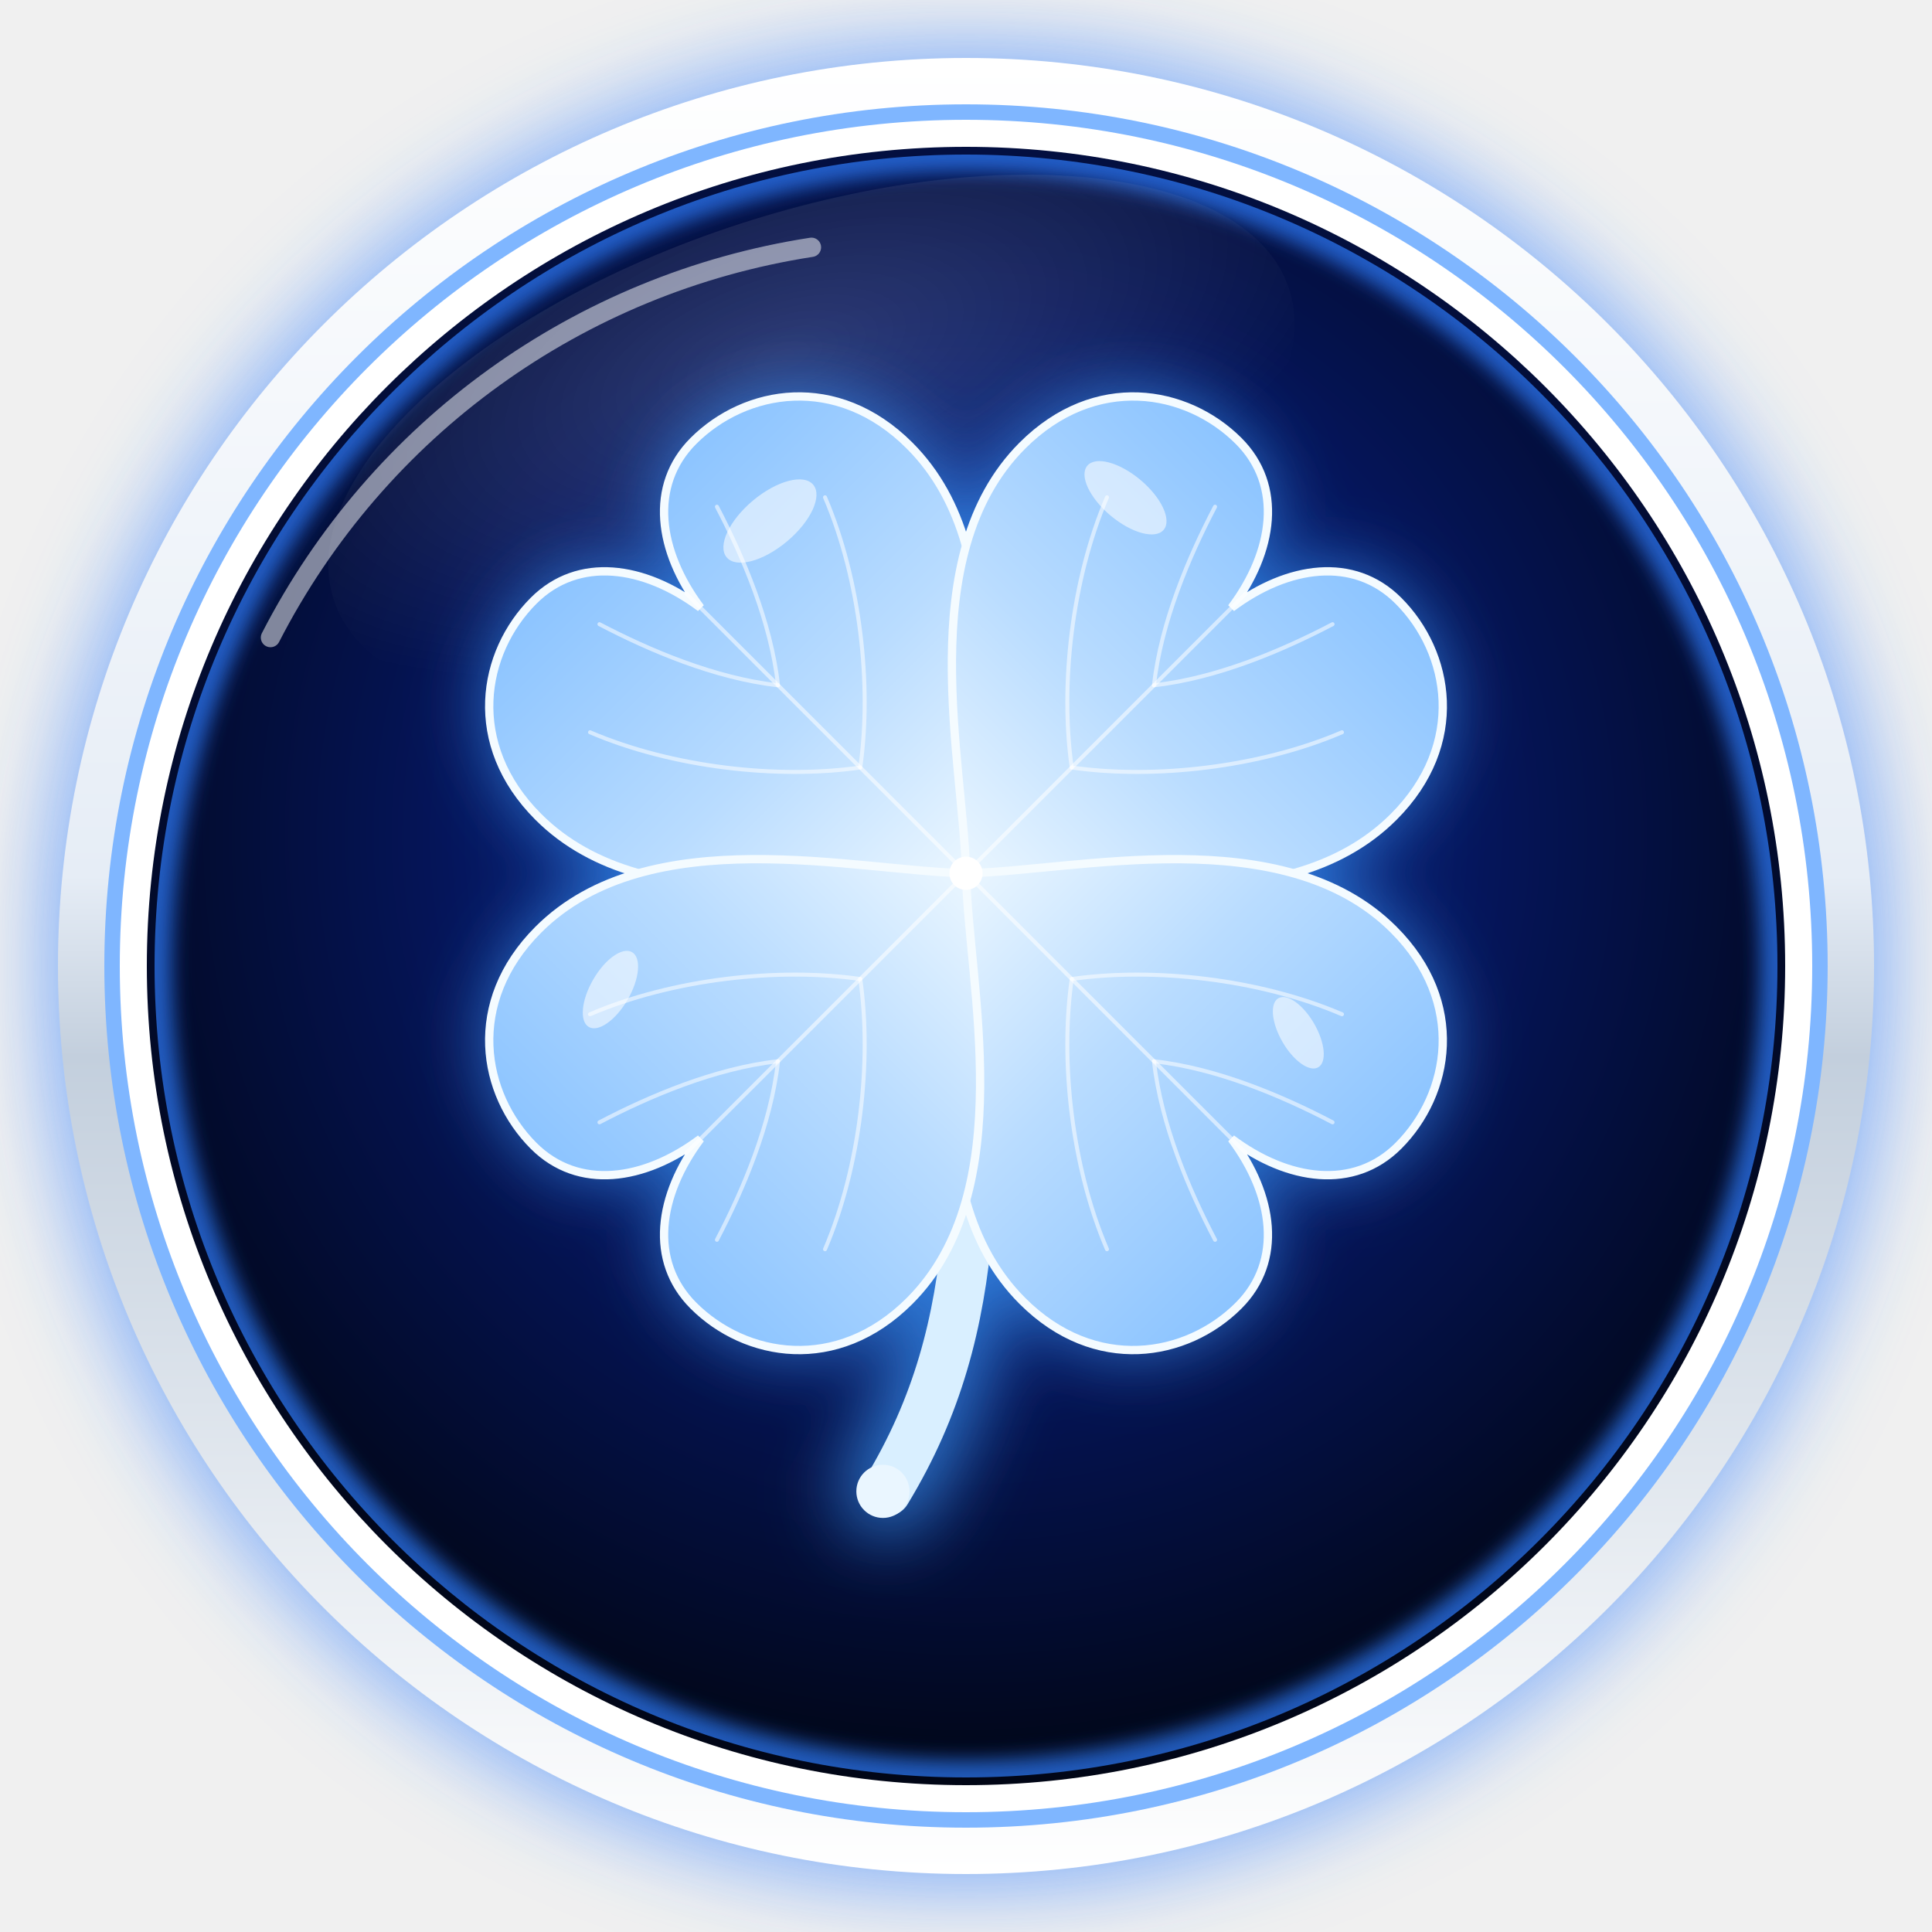
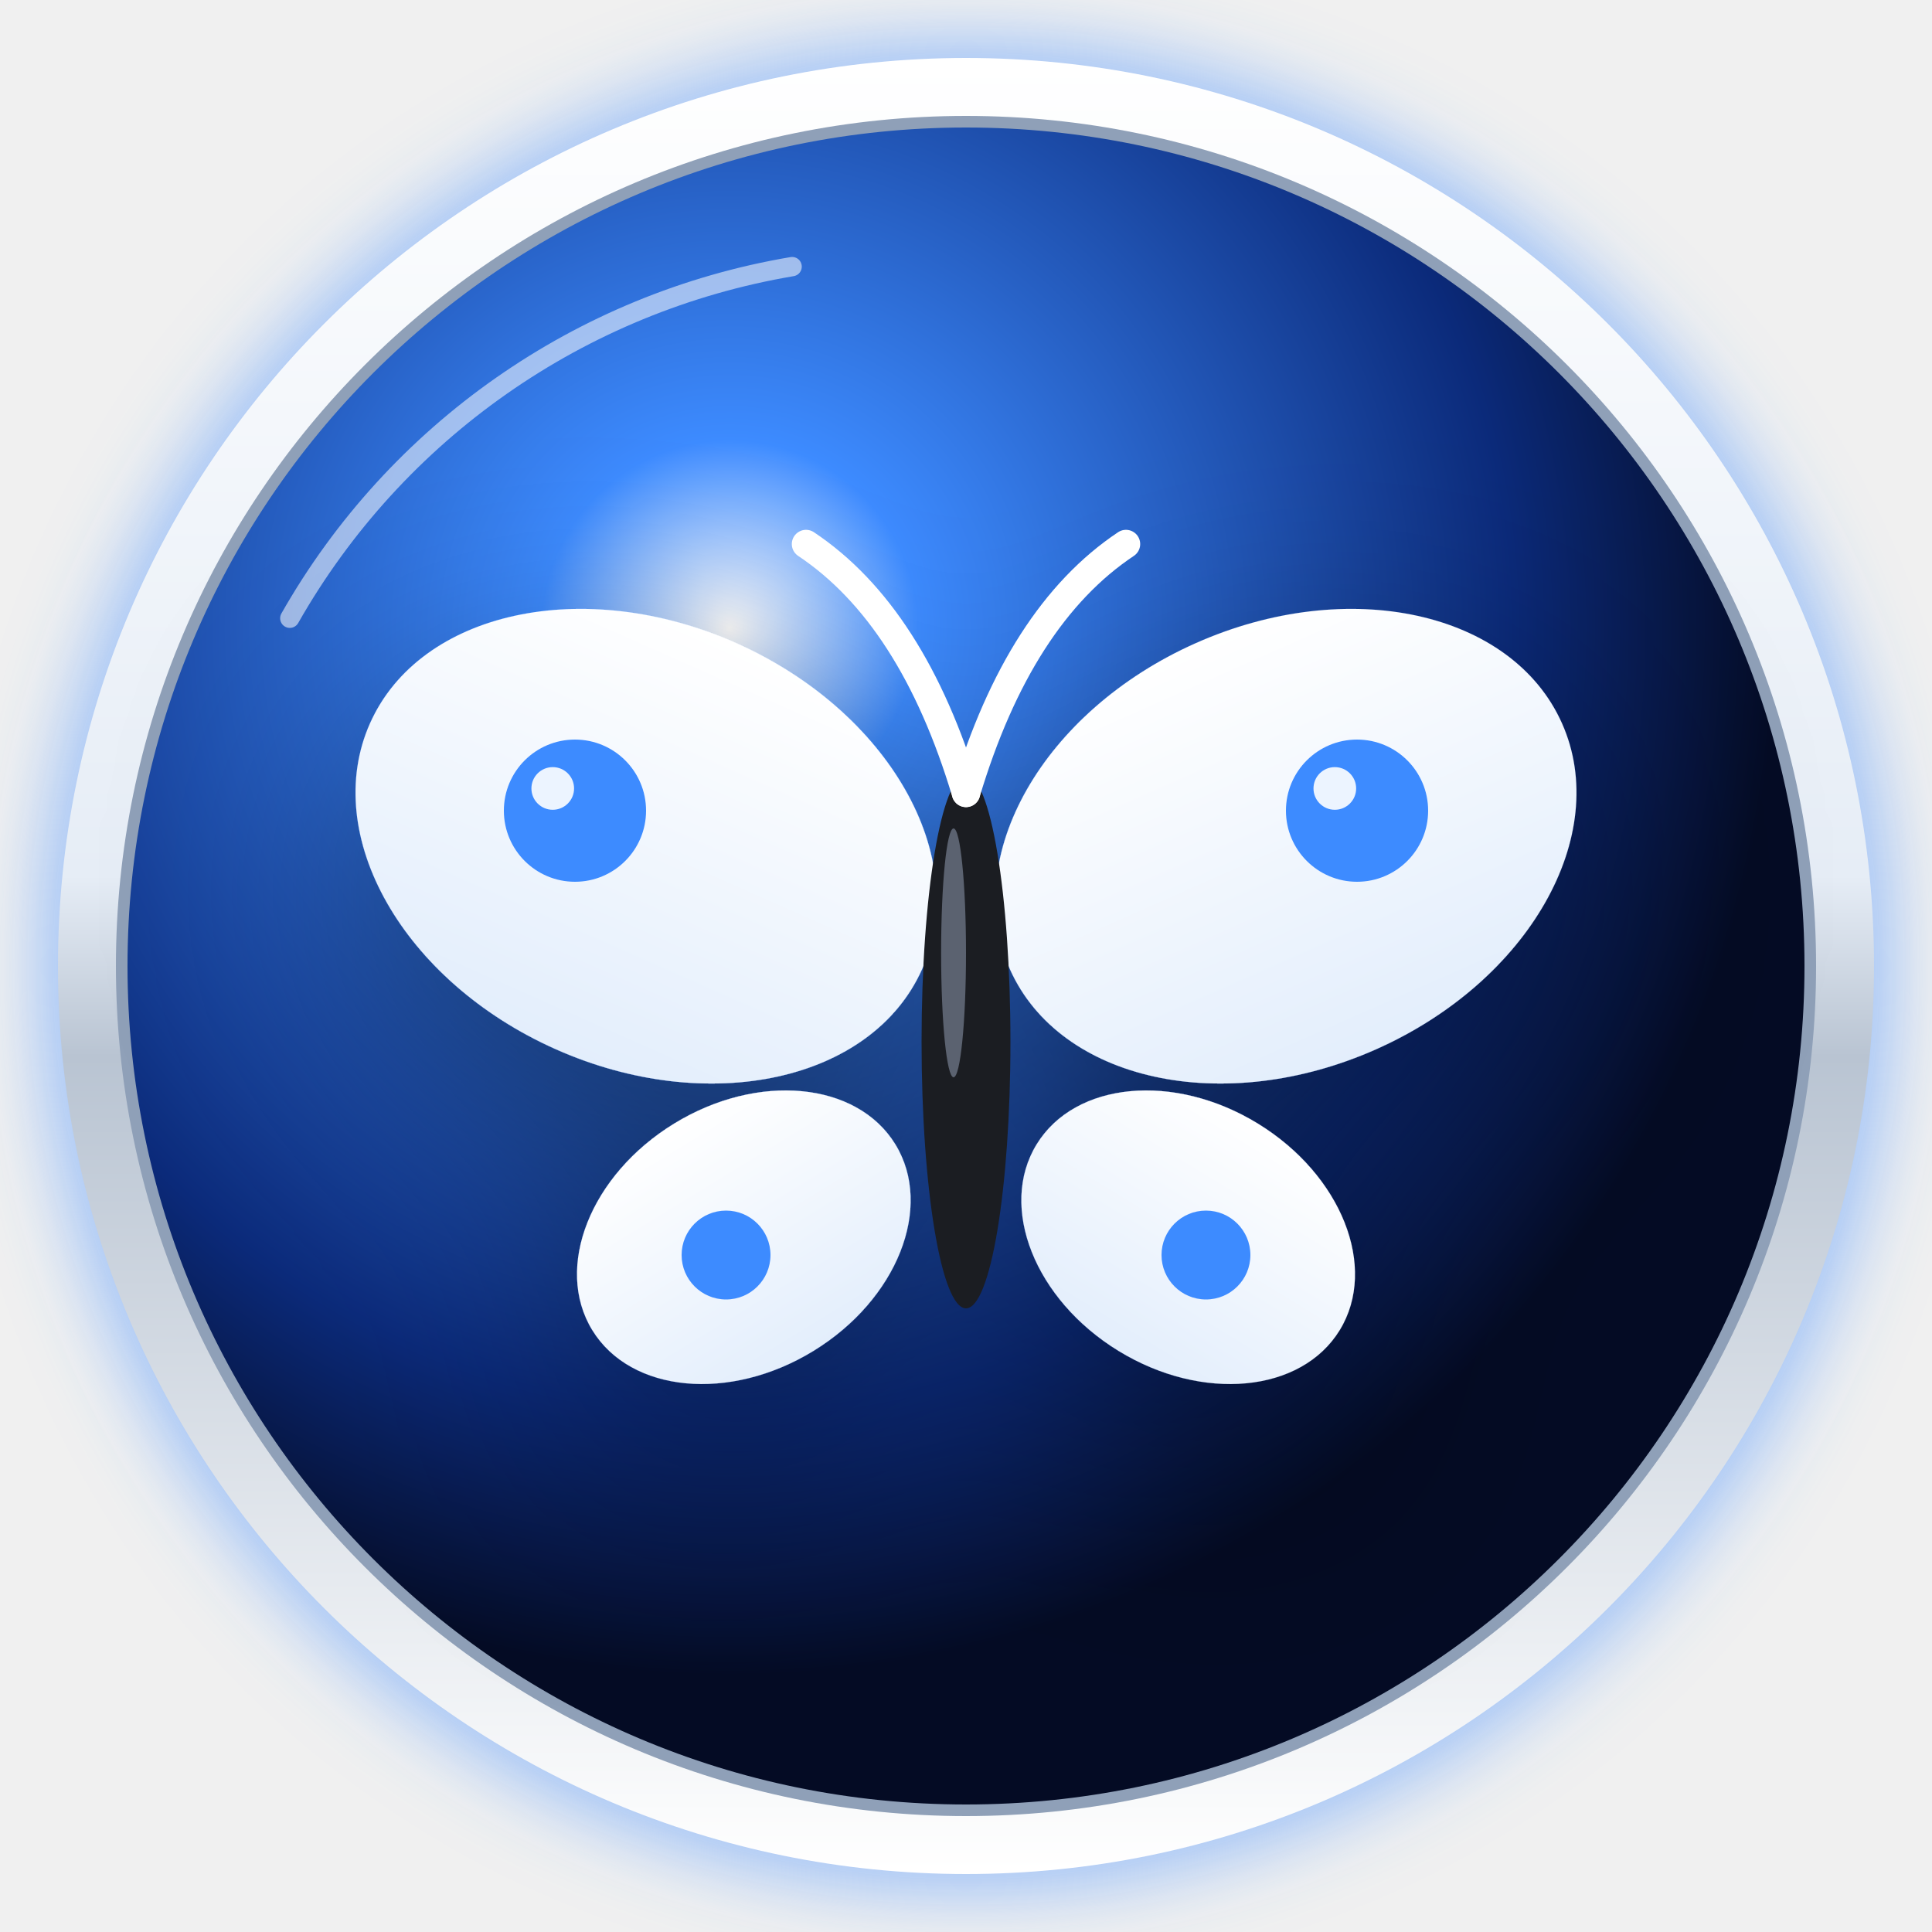
<svg xmlns="http://www.w3.org/2000/svg" viewBox="0 0 1000 1000" width="1000" height="1000">
  <defs>
-     <radialGradient id="bg" cx="50%" cy="42%" r="58%">
-       <stop offset="0" stop-color="#0d3cb8" />
-       <stop offset=".55" stop-color="#05155a" />
-       <stop offset="1" stop-color="#010616" />
+     <radialGradient id="bg" cx="36%" cy="30%" r="62%">
+       <stop offset="0" stop-color="#ffffff" />
+       <stop offset=".18" stop-color="#3d8bff" />
+       <stop offset=".75" stop-color="#0b2a7a" />
+       <stop offset="1" stop-color="#040b24" />
    </radialGradient>
    <linearGradient id="ring" x1="0" y1="0" x2="0" y2="1">
      <stop offset="0" stop-color="#ffffff" />
      <stop offset=".45" stop-color="#e6edf6" />
-       <stop offset=".55" stop-color="#c3cfdd" />
+       <stop offset=".55" stop-color="#b9c4d2" />
      <stop offset="1" stop-color="#ffffff" />
    </linearGradient>
-     <linearGradient id="leaf" x1="0" y1="1" x2="0" y2="0">
-       <stop offset="0" stop-color="#eaf6ff" />
-       <stop offset=".45" stop-color="#b9dcff" />
-       <stop offset="1" stop-color="#8cc4ff" />
+     <linearGradient id="wing" x1="0" y1="0" x2="0" y2="1">
+       <stop offset="0" stop-color="#ffffff" />
+       <stop offset="1" stop-color="#e3eefc" />
    </linearGradient>
-     <radialGradient id="gloss" cx="50%" cy="30%" r="60%">
-       <stop offset="0" stop-color="#fff" stop-opacity=".9" />
-       <stop offset="1" stop-color="#fff" stop-opacity="0" />
-     </radialGradient>
+     <filter id="sh" x="-30%" y="-30%" width="160%" height="160%">
+       <feDropShadow dx="0" dy="10" stdDeviation="14" flood-color="#000" flood-opacity=".45" />
+     </filter>
    <filter id="glow" x="-50%" y="-50%" width="200%" height="200%">
-       <feGaussianBlur stdDeviation="22" />
+       <feGaussianBlur stdDeviation="20" />
    </filter>
-     <filter id="soft" x="-20%" y="-20%" width="140%" height="140%">
-       <feGaussianBlur stdDeviation="5" />
-     </filter>
-     <path id="heart" d="M0,0 C-48,-46 -158,-112 -158,-206 C-158,-268 -112,-300 -68,-300 C-30,-300 -6,-268 0,-226 C6,-268 30,-300 68,-300 C112,-300 158,-268 158,-206 C158,-112 48,-46 0,0 Z" />
-     <clipPath id="disc">
-       <circle cx="500" cy="500" r="420" />
-     </clipPath>
  </defs>
-   <circle cx="500" cy="500" r="478" fill="#2f7dff" opacity=".55" filter="url(#glow)" />
+   <circle cx="500" cy="500" r="478" fill="#3d8bff" opacity=".5" filter="url(#glow)" />
  <circle cx="500" cy="500" r="470" fill="url(#ring)" />
-   <circle cx="500" cy="500" r="446" fill="#7fb6ff" />
-   <circle cx="500" cy="500" r="438" fill="#ffffff" />
-   <circle cx="500" cy="500" r="424" fill="url(#bg)" />
-   <g clip-path="url(#disc)">
-     <circle cx="500" cy="500" r="424" fill="none" stroke="#2f7dff" stroke-width="26" opacity=".7" filter="url(#soft)" />
-     <ellipse cx="420" cy="230" rx="260" ry="120" fill="url(#gloss)" opacity=".18" transform="rotate(-18 420 230)" />
-     <g transform="translate(500 452) scale(.86)">
-       <g fill="#3d9bff" opacity=".75" filter="url(#glow)">
-         <use href="#heart" transform="rotate(-45)" />
-         <use href="#heart" transform="rotate(45)" />
-         <use href="#heart" transform="rotate(135)" />
-         <use href="#heart" transform="rotate(-135)" />
-         <path d="M2,12 C4,170 14,270 -48,372" stroke="#3d9bff" stroke-width="54" fill="none" stroke-linecap="round" />
-       </g>
-       <path d="M2,12 C4,170 14,270 -48,372" stroke="#d9efff" stroke-width="30" fill="none" stroke-linecap="round" />
-       <circle cx="-50" cy="372" r="16" fill="#eaf6ff" />
-       <g fill="url(#leaf)" stroke="#f4fbff" stroke-width="5">
-         <use href="#heart" transform="rotate(-45)" />
-         <use href="#heart" transform="rotate(45)" />
-         <use href="#heart" transform="rotate(135)" />
-         <use href="#heart" transform="rotate(-135)" />
-       </g>
-       <g fill="none" stroke="#ffffff" stroke-opacity=".55" stroke-width="2.4" stroke-linecap="round">
-         <g transform="rotate(-45)">
-           <path d="M0,-6 L0,-238" />
-           <path d="M0,-90 C-40,-120 -80,-170 -100,-220" />
-           <path d="M0,-90 C40,-120 80,-170 100,-220" />
-           <path d="M0,-160 C-24,-190 -40,-230 -50,-262" />
-           <path d="M0,-160 C24,-190 40,-230 50,-262" />
-         </g>
-         <g transform="rotate(45)">
-           <path d="M0,-6 L0,-238" />
-           <path d="M0,-90 C-40,-120 -80,-170 -100,-220" />
-           <path d="M0,-90 C40,-120 80,-170 100,-220" />
-           <path d="M0,-160 C-24,-190 -40,-230 -50,-262" />
-           <path d="M0,-160 C24,-190 40,-230 50,-262" />
-         </g>
-         <g transform="rotate(135)">
-           <path d="M0,-6 L0,-238" />
-           <path d="M0,-90 C-40,-120 -80,-170 -100,-220" />
-           <path d="M0,-90 C40,-120 80,-170 100,-220" />
-           <path d="M0,-160 C-24,-190 -40,-230 -50,-262" />
-           <path d="M0,-160 C24,-190 40,-230 50,-262" />
-         </g>
-         <g transform="rotate(-135)">
-           <path d="M0,-6 L0,-238" />
-           <path d="M0,-90 C-40,-120 -80,-170 -100,-220" />
-           <path d="M0,-90 C40,-120 80,-170 100,-220" />
-           <path d="M0,-160 C-24,-190 -40,-230 -50,-262" />
-           <path d="M0,-160 C24,-190 40,-230 50,-262" />
-         </g>
-       </g>
-       <g fill="#ffffff" opacity=".55">
-         <ellipse cx="-118" cy="-212" rx="34" ry="16" transform="rotate(-40 -118 -212)" />
-         <ellipse cx="96" cy="-226" rx="30" ry="14" transform="rotate(40 96 -226)" />
-         <ellipse cx="-214" cy="70" rx="26" ry="12" transform="rotate(-60 -214 70)" />
-         <ellipse cx="200" cy="96" rx="24" ry="11" transform="rotate(60 200 96)" />
-       </g>
-       <circle r="10" fill="#ffffff" />
+   <circle cx="500" cy="500" r="440" fill="#8fa0b8" />
+   <circle cx="500" cy="500" r="434" fill="url(#bg)" />
+   <g transform="translate(500 530) scale(4.6)">
+     <g filter="url(#sh)" fill="url(#wing)">
+       <ellipse cx="36" cy="-20" rx="34" ry="25" transform="rotate(-24 36 -20)" />
+       <ellipse cx="-36" cy="-20" rx="34" ry="25" transform="rotate(24 -36 -20)" />
+       <ellipse cx="25" cy="24" rx="20" ry="15" transform="rotate(31.5 25 24)" />
+       <ellipse cx="-25" cy="24" rx="20" ry="15" transform="rotate(-31.5 -25 24)" />
+     </g>
+     <g fill="#3d8bff">
+       <circle cx="44" cy="-24" r="8" />
+       <circle cx="-44" cy="-24" r="8" />
+       <circle cx="27" cy="26" r="5" />
+       <circle cx="-27" cy="26" r="5" />
+     </g>
+     <g fill="#ffffff" opacity=".9">
+       <circle cx="41.5" cy="-26.5" r="2.4" />
+       <circle cx="-46.5" cy="-26.5" r="2.4" />
+     </g>
+     <ellipse cx="0" cy="2" rx="5" ry="30" fill="#1b1d22" />
+     <ellipse cx="-1.4" cy="-8" rx="1.4" ry="14" fill="#5b6270" />
+     <g stroke="#ffffff" stroke-width="3.2" fill="none" stroke-linecap="round">
+       <path d="M0,-26 Q6,-46 18,-54" />
+       <path d="M0,-26 Q-6,-46 -18,-54" />
    </g>
  </g>
-   <path d="M140,330 A380,380 0 0 1 420,128" stroke="#ffffff" stroke-opacity=".5" stroke-width="10" fill="none" stroke-linecap="round" />
+   <path d="M150,320 A370,370 0 0 1 410,138" stroke="#ffffff" stroke-opacity=".55" stroke-width="10" fill="none" stroke-linecap="round" />
</svg>
